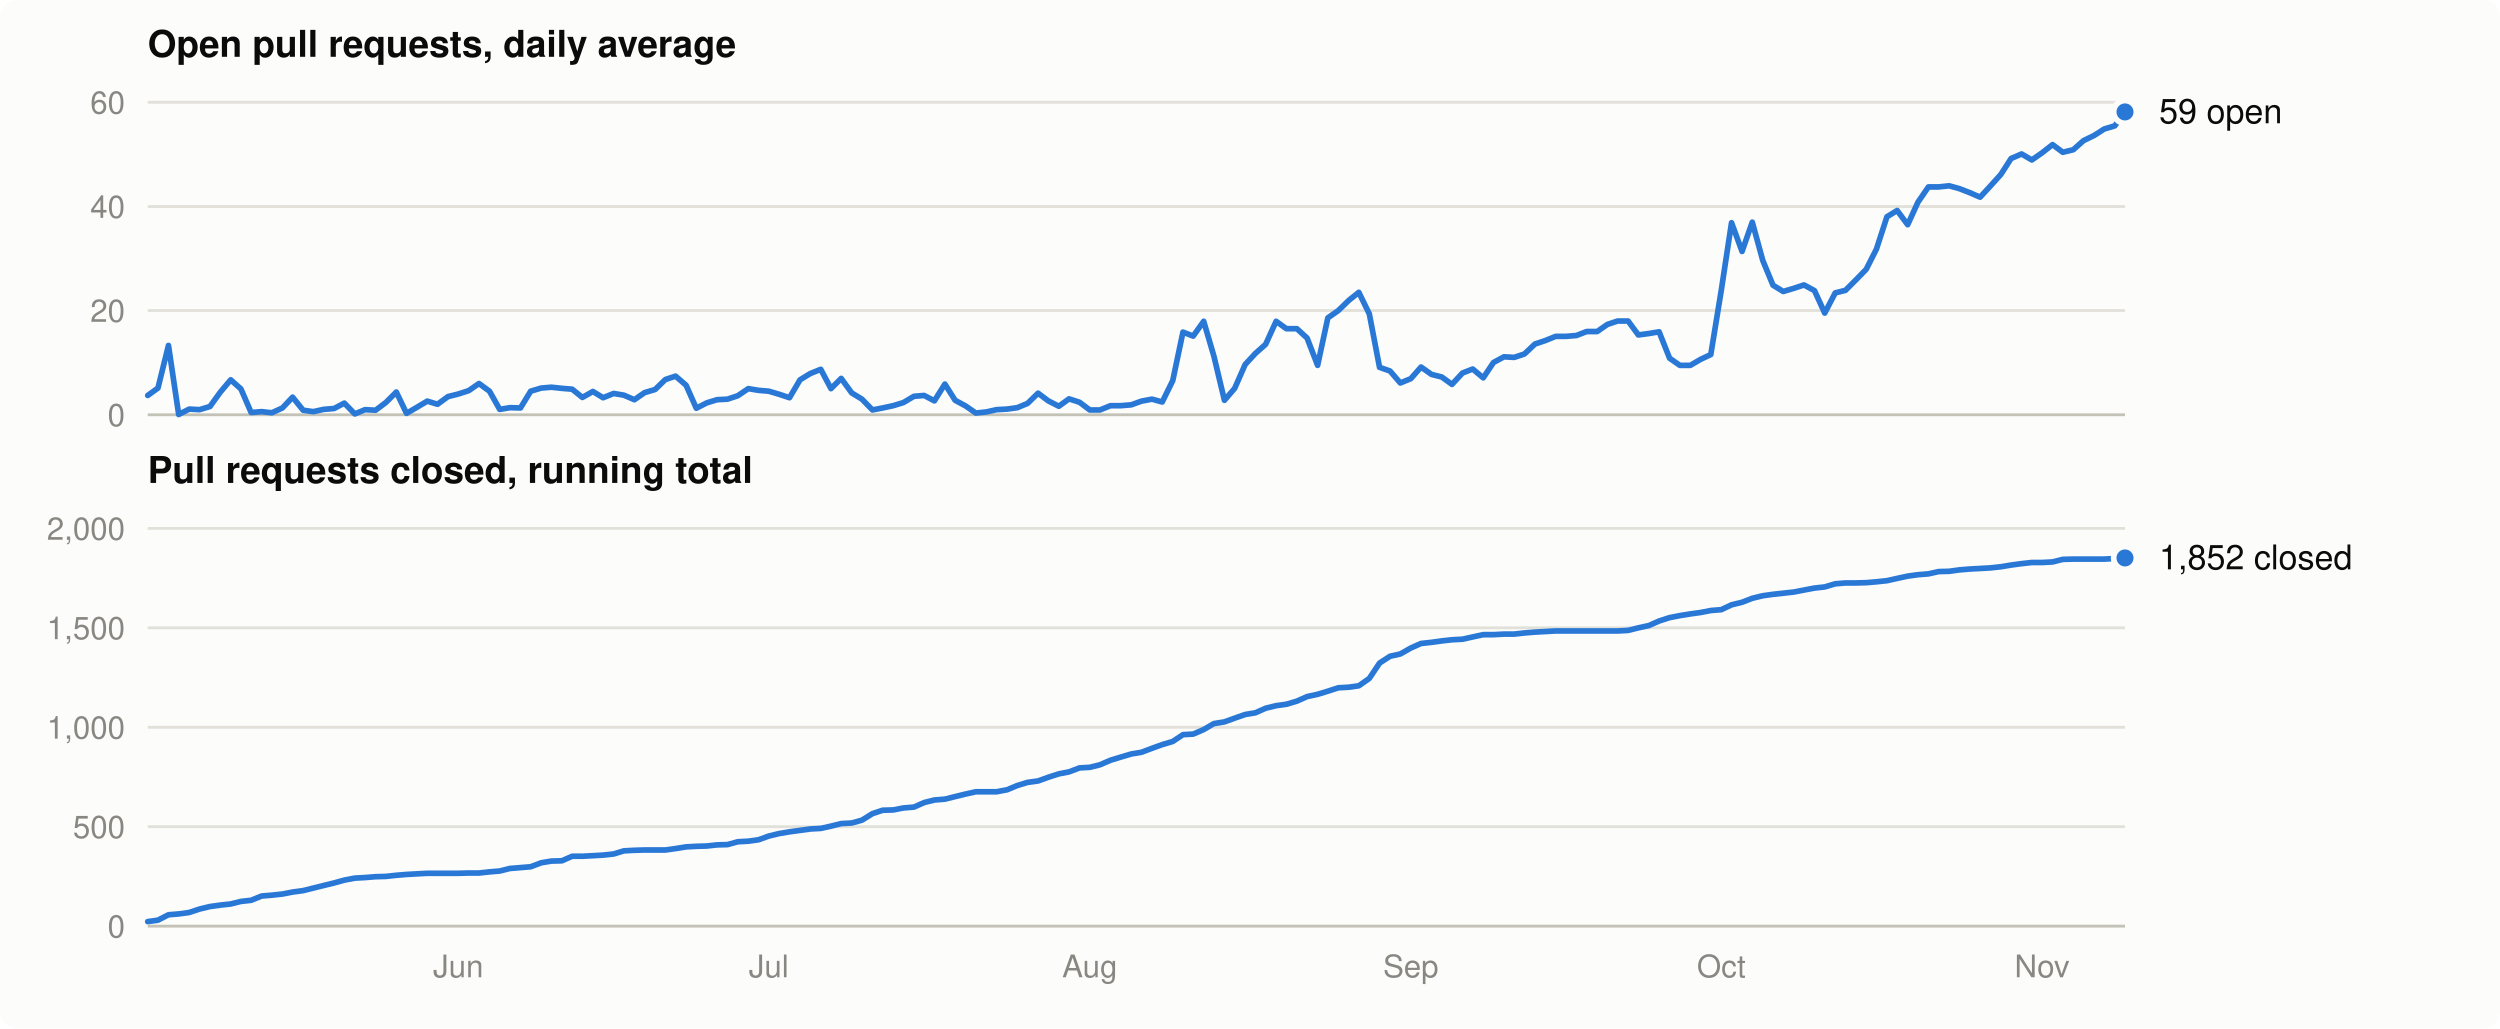
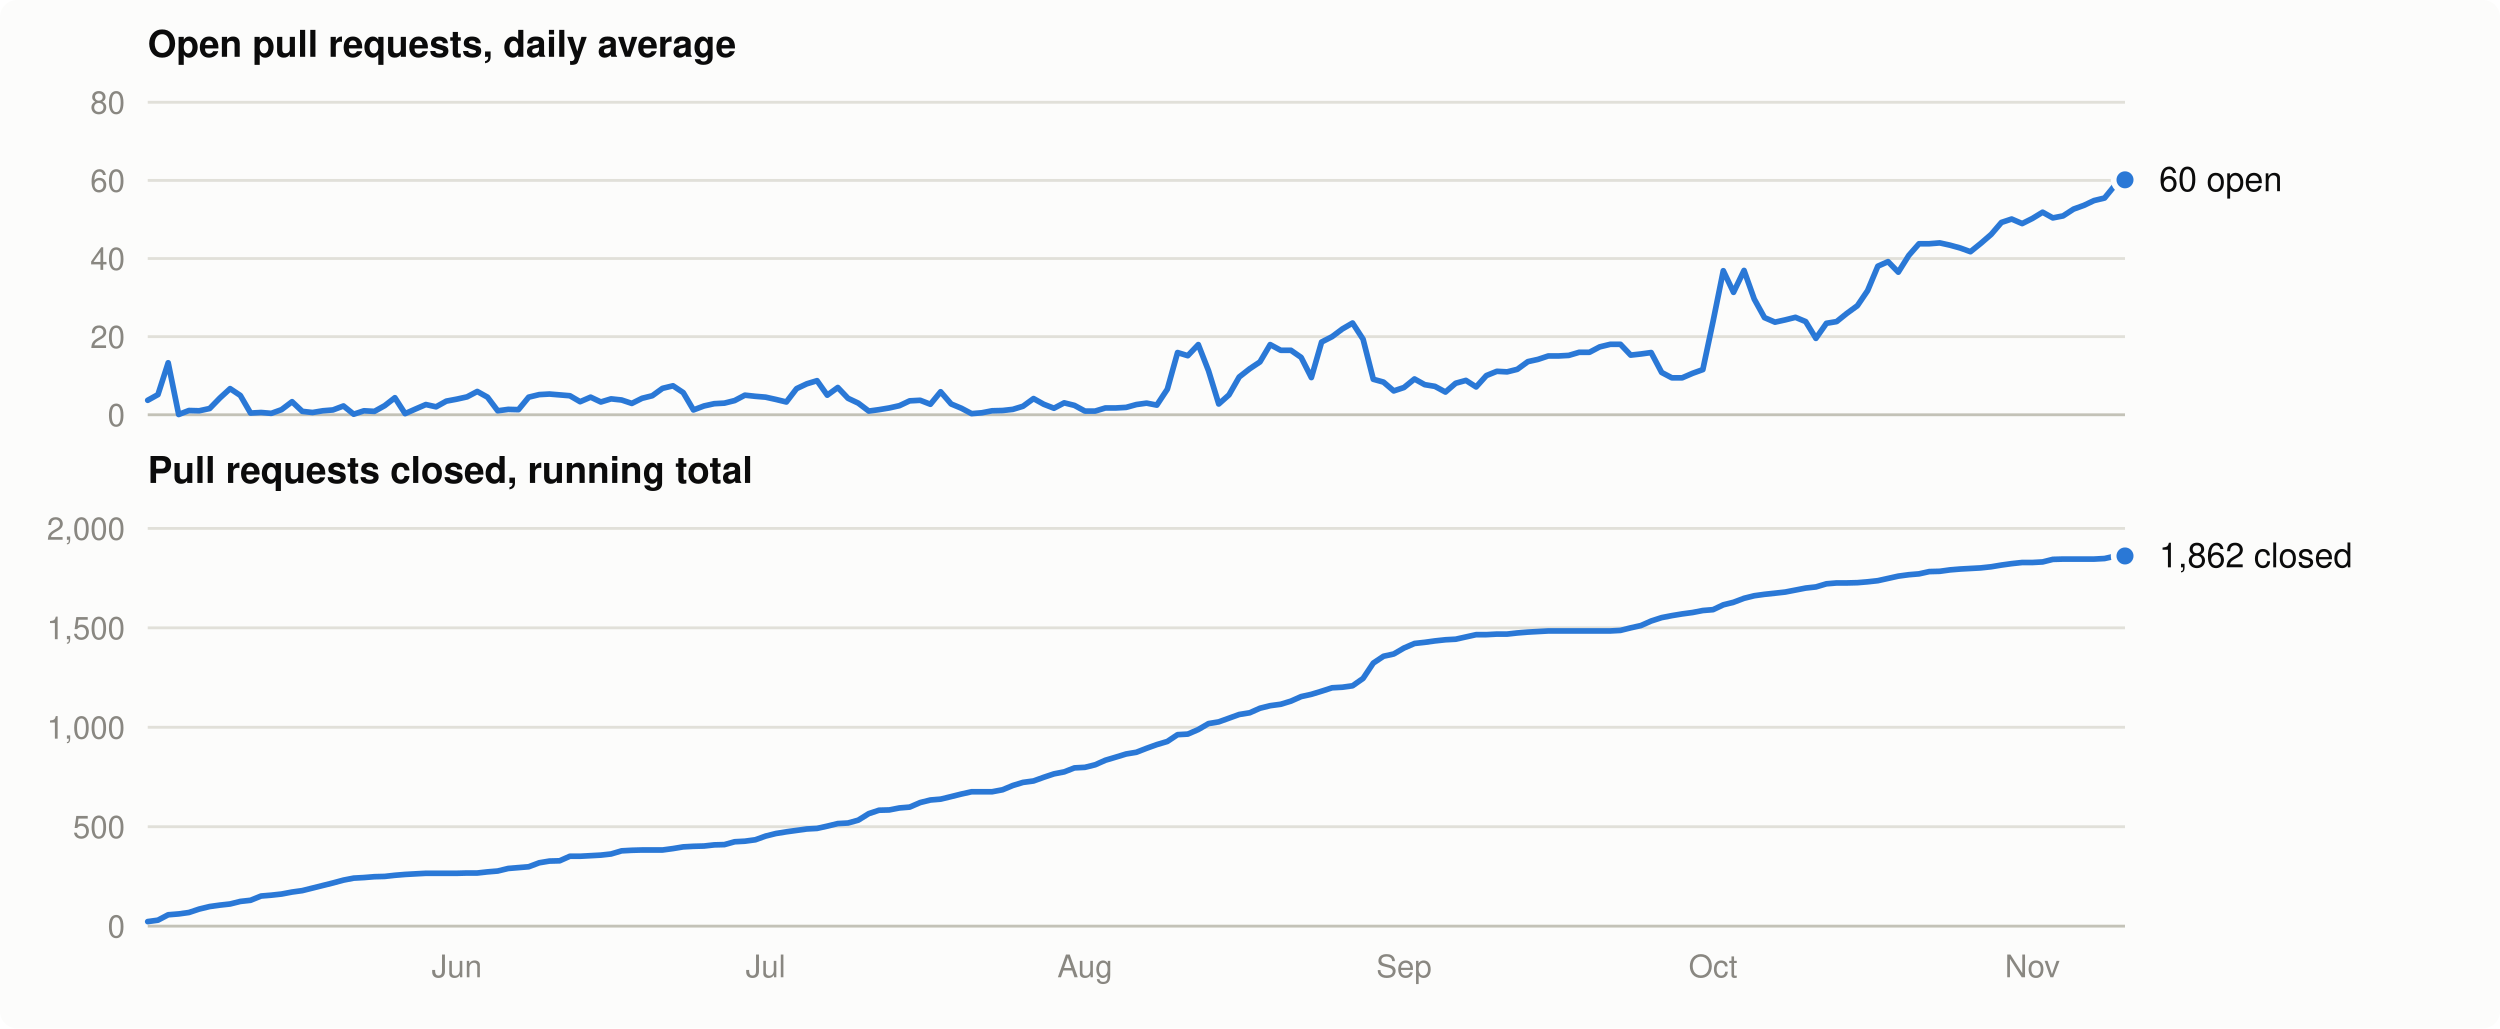
<svg xmlns="http://www.w3.org/2000/svg" width="880" height="362" viewBox="0 0 880 362" role="img" aria-labelledby="t d" font-family="-apple-system, BlinkMacSystemFont, 'Segoe UI', Helvetica, Arial, sans-serif">
  <rect width="100%" height="100%" rx="6" fill="#fcfcfb" />
  <text x="52.0" y="20.0" fill="#0b0b0b" font-size="13" font-weight="600" text-anchor="start">Open pull requests, daily average</text>
  <line x1="52" y1="146.0" x2="748" y2="146.0" stroke="#c3c2b7" stroke-width="1" />
  <text x="44.0" y="150.0" fill="#898781" font-size="11" font-weight="400" text-anchor="end">0</text>
-   <line x1="52" y1="109.3" x2="748" y2="109.3" stroke="#e1e0d9" stroke-width="1" />
-   <text x="44.0" y="113.3" fill="#898781" font-size="11" font-weight="400" text-anchor="end">20</text>
-   <line x1="52" y1="72.7" x2="748" y2="72.7" stroke="#e1e0d9" stroke-width="1" />
-   <text x="44.0" y="76.7" fill="#898781" font-size="11" font-weight="400" text-anchor="end">40</text>
+   <line x1="52" y1="118.5" x2="748" y2="118.5" stroke="#e1e0d9" stroke-width="1" />
+   <text x="44.0" y="122.5" fill="#898781" font-size="11" font-weight="400" text-anchor="end">20</text>
+   <line x1="52" y1="91.0" x2="748" y2="91.0" stroke="#e1e0d9" stroke-width="1" />
+   <text x="44.0" y="95.0" fill="#898781" font-size="11" font-weight="400" text-anchor="end">40</text>
+   <line x1="52" y1="63.5" x2="748" y2="63.5" stroke="#e1e0d9" stroke-width="1" />
+   <text x="44.0" y="67.5" fill="#898781" font-size="11" font-weight="400" text-anchor="end">60</text>
  <line x1="52" y1="36.0" x2="748" y2="36.0" stroke="#e1e0d9" stroke-width="1" />
-   <text x="44.0" y="40.0" fill="#898781" font-size="11" font-weight="400" text-anchor="end">60</text>
-   <path d="M52.0,139.2 L55.6,136.6 L59.3,121.6 L62.9,145.9 L66.6,144.0 L70.2,144.2 L73.9,143.1 L77.5,138.1 L81.2,133.7 L84.8,136.9 L88.4,145.2 L92.1,144.9 L95.7,145.3 L99.4,143.6 L103.0,139.8 L106.7,144.4 L110.3,144.9 L113.9,144.1 L117.6,143.8 L121.2,141.9 L124.9,145.7 L128.5,144.2 L132.2,144.4 L135.8,141.7 L139.5,138.0 L143.1,145.5 L146.7,143.4 L150.4,141.2 L154.0,142.3 L157.7,139.6 L161.3,138.7 L165.0,137.5 L168.6,135.0 L172.3,137.7 L175.9,144.1 L179.5,143.5 L183.2,143.6 L186.8,137.7 L190.5,136.6 L194.1,136.3 L197.8,136.7 L201.4,137.0 L205.0,139.9 L208.7,137.8 L212.3,140.0 L216.0,138.5 L219.6,139.1 L223.3,140.7 L226.9,138.2 L230.6,137.1 L234.2,133.6 L237.8,132.4 L241.5,135.6 L245.1,143.7 L248.8,141.8 L252.4,140.7 L256.1,140.5 L259.7,139.3 L263.4,136.8 L267.0,137.4 L270.6,137.7 L274.3,138.8 L277.9,140.0 L281.6,133.7 L285.2,131.5 L288.9,130.0 L292.5,136.8 L296.1,133.2 L299.8,138.3 L303.4,140.5 L307.1,144.3 L310.7,143.6 L314.4,142.8 L318.0,141.7 L321.7,139.5 L325.3,139.2 L328.9,141.1 L332.6,135.2 L336.2,140.9 L339.9,142.9 L343.5,145.4 L347.2,145.0 L350.8,144.2 L354.5,144.0 L358.1,143.5 L361.7,142.0 L365.4,138.4 L369.0,141.1 L372.7,143.0 L376.3,140.4 L380.0,141.6 L383.6,144.3 L387.2,144.3 L390.9,142.8 L394.5,142.8 L398.2,142.5 L401.8,141.2 L405.5,140.5 L409.1,141.5 L412.8,134.0 L416.4,116.9 L420.0,118.3 L423.7,113.1 L427.3,125.4 L431.0,140.9 L434.6,136.7 L438.3,128.3 L441.9,124.4 L445.5,121.2 L449.2,113.1 L452.8,115.7 L456.5,115.7 L460.1,119.0 L463.8,128.6 L467.4,111.9 L471.1,109.3 L474.7,105.8 L478.3,102.9 L482.0,110.5 L485.6,129.3 L489.3,130.6 L492.9,134.8 L496.6,133.3 L500.2,129.2 L503.9,131.8 L507.5,132.7 L511.1,135.3 L514.8,131.3 L518.4,129.9 L522.1,133.0 L525.7,127.6 L529.4,125.6 L533.0,125.8 L536.6,124.6 L540.3,121.1 L543.9,119.9 L547.6,118.4 L551.2,118.4 L554.9,118.1 L558.5,116.7 L562.2,116.7 L565.8,114.2 L569.4,113.0 L573.1,113.0 L576.7,117.9 L580.4,117.4 L584.0,116.8 L587.7,126.1 L591.3,128.6 L595.0,128.6 L598.6,126.5 L602.2,124.8 L605.9,102.1 L609.5,78.4 L613.2,88.5 L616.8,78.2 L620.5,91.7 L624.1,100.4 L627.7,102.6 L631.4,101.5 L635.0,100.3 L638.7,102.3 L642.3,110.2 L646.0,103.1 L649.6,102.2 L653.3,98.5 L656.9,94.8 L660.5,87.7 L664.2,76.3 L667.8,74.1 L671.5,79.1 L675.1,71.2 L678.8,65.8 L682.4,65.8 L686.1,65.4 L689.7,66.4 L693.3,67.8 L697.0,69.4 L700.6,65.5 L704.3,61.4 L707.9,55.8 L711.6,54.2 L715.2,56.3 L718.8,53.8 L722.5,50.9 L726.1,53.6 L729.8,52.7 L733.4,49.5 L737.1,47.7 L740.7,45.4 L744.4,44.3 L748.0,39.4" fill="none" stroke="#2a78d6" stroke-width="2" stroke-linejoin="round" stroke-linecap="round" />
-   <circle cx="748.0" cy="39.4" r="4" fill="#2a78d6" stroke="#fcfcfb" stroke-width="2" />
-   <text x="760.0" y="43.4" fill="#0b0b0b" font-size="12" font-weight="400" text-anchor="start">59 open</text>
+   <text x="44.0" y="40.0" fill="#898781" font-size="11" font-weight="400" text-anchor="end">80</text>
+   <path d="M52.0,140.9 L55.6,138.9 L59.2,127.7 L62.9,145.9 L66.5,144.5 L70.1,144.6 L73.8,143.8 L77.4,140.1 L81.0,136.8 L84.6,139.2 L88.2,145.4 L91.9,145.2 L95.5,145.5 L99.1,144.2 L102.8,141.4 L106.4,144.8 L110.0,145.2 L113.6,144.6 L117.2,144.3 L120.9,142.9 L124.5,145.8 L128.1,144.6 L131.8,144.8 L135.4,142.8 L139.0,140.0 L142.6,145.6 L146.2,144.0 L149.9,142.4 L153.5,143.2 L157.1,141.2 L160.8,140.5 L164.4,139.7 L168.0,137.8 L171.6,139.8 L175.2,144.6 L178.9,144.1 L182.5,144.2 L186.1,139.8 L189.8,138.9 L193.4,138.7 L197.0,139.0 L200.6,139.3 L204.2,141.4 L207.9,139.8 L211.5,141.5 L215.1,140.4 L218.8,140.8 L222.4,142.0 L226.0,140.2 L229.6,139.3 L233.2,136.7 L236.9,135.8 L240.5,138.2 L244.1,144.3 L247.8,142.9 L251.4,142.1 L255.0,141.9 L258.6,141.0 L262.2,139.1 L265.9,139.5 L269.5,139.8 L273.1,140.6 L276.8,141.5 L280.4,136.8 L284.0,135.1 L287.6,134.0 L291.2,139.1 L294.9,136.4 L298.5,140.2 L302.1,141.9 L305.8,144.7 L309.4,144.2 L313.0,143.6 L316.6,142.8 L320.2,141.1 L323.9,140.9 L327.5,142.3 L331.1,137.9 L334.8,142.2 L338.4,143.7 L342.0,145.6 L345.6,145.3 L349.2,144.6 L352.9,144.5 L356.5,144.1 L360.1,143.0 L363.8,140.3 L367.4,142.3 L371.0,143.7 L374.6,141.8 L378.2,142.7 L381.9,144.7 L385.5,144.7 L389.1,143.6 L392.8,143.6 L396.4,143.4 L400.0,142.4 L403.6,141.9 L407.2,142.6 L410.9,137.0 L414.5,124.1 L418.1,125.2 L421.8,121.3 L425.4,130.5 L429.0,142.2 L432.6,139.0 L436.2,132.7 L439.9,129.8 L443.5,127.4 L447.1,121.3 L450.8,123.3 L454.4,123.3 L458.0,125.8 L461.6,132.9 L465.2,120.4 L468.9,118.5 L472.5,115.8 L476.1,113.7 L479.8,119.4 L483.4,133.5 L487.0,134.5 L490.6,137.6 L494.2,136.4 L497.9,133.4 L501.5,135.4 L505.1,136.0 L508.8,138.0 L512.4,134.9 L516.0,133.9 L519.6,136.2 L523.2,132.2 L526.9,130.7 L530.5,130.9 L534.1,130.0 L537.8,127.3 L541.4,126.5 L545.0,125.3 L548.6,125.3 L552.2,125.1 L555.9,124.0 L559.5,124.0 L563.1,122.1 L566.8,121.2 L570.4,121.2 L574.0,125.0 L577.6,124.6 L581.2,124.1 L584.9,131.1 L588.5,133.0 L592.1,133.0 L595.8,131.4 L599.4,130.1 L603.0,113.1 L606.6,95.3 L610.2,102.9 L613.9,95.2 L617.5,105.3 L621.1,111.8 L624.8,113.4 L628.4,112.6 L632.0,111.7 L635.6,113.2 L639.2,119.1 L642.9,113.8 L646.5,113.2 L650.1,110.3 L653.8,107.6 L657.4,102.3 L661.0,93.7 L664.6,92.1 L668.2,95.8 L671.9,89.9 L675.5,85.8 L679.1,85.8 L682.8,85.5 L686.4,86.3 L690.0,87.3 L693.6,88.6 L697.2,85.7 L700.9,82.5 L704.5,78.3 L708.1,77.1 L711.8,78.7 L715.4,76.9 L719.0,74.7 L722.6,76.7 L726.2,76.0 L729.9,73.6 L733.5,72.3 L737.1,70.6 L740.8,69.7 L744.4,65.3 L748.0,63.3" fill="none" stroke="#2a78d6" stroke-width="2" stroke-linejoin="round" stroke-linecap="round" />
+   <circle cx="748.0" cy="63.3" r="4" fill="#2a78d6" stroke="#fcfcfb" stroke-width="2" />
+   <text x="760.0" y="67.3" fill="#0b0b0b" font-size="12" font-weight="400" text-anchor="start">60 open</text>
  <text x="52.0" y="170.0" fill="#0b0b0b" font-size="13" font-weight="600" text-anchor="start">Pull requests closed, running total</text>
  <line x1="52" y1="326.0" x2="748" y2="326.0" stroke="#c3c2b7" stroke-width="1" />
  <text x="44.0" y="330.0" fill="#898781" font-size="11" font-weight="400" text-anchor="end">0</text>
  <line x1="52" y1="291.0" x2="748" y2="291.0" stroke="#e1e0d9" stroke-width="1" />
  <text x="44.0" y="295.0" fill="#898781" font-size="11" font-weight="400" text-anchor="end">500</text>
  <line x1="52" y1="256.0" x2="748" y2="256.0" stroke="#e1e0d9" stroke-width="1" />
  <text x="44.0" y="260.0" fill="#898781" font-size="11" font-weight="400" text-anchor="end">1,000</text>
  <line x1="52" y1="221.0" x2="748" y2="221.0" stroke="#e1e0d9" stroke-width="1" />
  <text x="44.0" y="225.0" fill="#898781" font-size="11" font-weight="400" text-anchor="end">1,500</text>
  <line x1="52" y1="186.0" x2="748" y2="186.0" stroke="#e1e0d9" stroke-width="1" />
  <text x="44.0" y="190.0" fill="#898781" font-size="11" font-weight="400" text-anchor="end">2,000</text>
-   <path d="M52.0,324.4 L55.6,323.9 L59.3,322.0 L62.9,321.7 L66.6,321.2 L70.2,320.0 L73.9,319.1 L77.5,318.6 L81.2,318.2 L84.8,317.3 L88.4,316.9 L92.1,315.4 L95.7,315.1 L99.4,314.7 L103.0,314.0 L106.7,313.5 L110.3,312.6 L113.9,311.7 L117.6,310.8 L121.2,309.8 L124.9,309.1 L128.5,308.9 L132.2,308.6 L135.8,308.5 L139.5,308.1 L143.1,307.8 L146.7,307.6 L150.4,307.4 L154.0,307.4 L157.7,307.4 L161.3,307.4 L165.0,307.3 L168.6,307.3 L172.3,306.9 L175.9,306.6 L179.5,305.7 L183.2,305.4 L186.8,305.1 L190.5,303.7 L194.1,303.1 L197.8,303.0 L201.4,301.4 L205.0,301.4 L208.7,301.2 L212.3,301.0 L216.0,300.6 L219.6,299.5 L223.3,299.3 L226.9,299.2 L230.6,299.2 L234.2,299.2 L237.8,298.7 L241.5,298.1 L245.1,297.9 L248.8,297.8 L252.4,297.4 L256.1,297.3 L259.7,296.3 L263.4,296.1 L267.0,295.6 L270.6,294.3 L274.3,293.4 L277.9,292.8 L281.6,292.3 L285.2,291.8 L288.9,291.6 L292.5,290.8 L296.1,289.9 L299.8,289.7 L303.4,288.7 L307.1,286.4 L310.7,285.2 L314.4,285.1 L318.0,284.4 L321.7,284.1 L325.3,282.5 L328.9,281.6 L332.6,281.3 L336.2,280.4 L339.9,279.5 L343.5,278.7 L347.2,278.7 L350.8,278.7 L354.5,278.0 L358.1,276.5 L361.7,275.4 L365.4,274.9 L369.0,273.6 L372.7,272.4 L376.3,271.7 L380.0,270.3 L383.6,270.1 L387.2,269.2 L390.9,267.6 L394.5,266.5 L398.2,265.4 L401.8,264.8 L405.5,263.4 L409.1,262.1 L412.8,261.0 L416.4,258.6 L420.0,258.4 L423.7,256.8 L427.3,254.7 L431.0,254.1 L434.6,252.8 L438.3,251.5 L441.9,250.9 L445.5,249.3 L449.2,248.4 L452.8,247.9 L456.5,246.8 L460.1,245.2 L463.8,244.4 L467.4,243.3 L471.1,242.1 L474.7,241.9 L478.3,241.4 L482.0,238.8 L485.6,233.4 L489.3,231.0 L492.9,230.2 L496.6,228.1 L500.2,226.5 L503.9,226.1 L507.5,225.6 L511.1,225.2 L514.8,225.0 L518.4,224.2 L522.1,223.4 L525.7,223.4 L529.4,223.2 L533.0,223.2 L536.6,222.8 L540.3,222.5 L543.9,222.3 L547.6,222.1 L551.2,222.1 L554.9,222.1 L558.5,222.1 L562.2,222.1 L565.8,222.1 L569.4,222.1 L573.1,221.9 L576.7,221.0 L580.4,220.2 L584.0,218.6 L587.7,217.4 L591.3,216.7 L595.0,216.1 L598.6,215.6 L602.2,214.9 L605.9,214.6 L609.5,212.9 L613.2,212.0 L616.8,210.6 L620.5,209.7 L624.1,209.2 L627.7,208.8 L631.4,208.4 L635.0,207.7 L638.7,207.0 L642.3,206.6 L646.0,205.5 L649.6,205.2 L653.3,205.2 L656.9,205.1 L660.5,204.8 L664.2,204.4 L667.8,203.6 L671.5,202.8 L675.1,202.3 L678.8,202.0 L682.4,201.2 L686.1,201.1 L689.7,200.6 L693.3,200.3 L697.0,200.1 L700.6,199.9 L704.3,199.5 L707.9,198.9 L711.6,198.4 L715.2,198.0 L718.8,198.0 L722.5,197.8 L726.1,196.9 L729.8,196.8 L733.4,196.8 L737.1,196.8 L740.7,196.8 L744.4,196.6 L748.0,196.4" fill="none" stroke="#2a78d6" stroke-width="2" stroke-linejoin="round" stroke-linecap="round" />
-   <circle cx="748.0" cy="196.4" r="4" fill="#2a78d6" stroke="#fcfcfb" stroke-width="2" />
-   <text x="760.0" y="200.4" fill="#0b0b0b" font-size="12" font-weight="400" text-anchor="start">1,852 closed</text>
-   <text x="161.3" y="344.0" fill="#898781" font-size="11" font-weight="400" text-anchor="middle">Jun</text>
-   <text x="270.6" y="344.0" fill="#898781" font-size="11" font-weight="400" text-anchor="middle">Jul</text>
-   <text x="383.6" y="344.0" fill="#898781" font-size="11" font-weight="400" text-anchor="middle">Aug</text>
-   <text x="496.6" y="344.0" fill="#898781" font-size="11" font-weight="400" text-anchor="middle">Sep</text>
-   <text x="605.9" y="344.0" fill="#898781" font-size="11" font-weight="400" text-anchor="middle">Oct</text>
-   <text x="718.8" y="344.0" fill="#898781" font-size="11" font-weight="400" text-anchor="middle">Nov</text>
+   <path d="M52.0,324.4 L55.6,323.9 L59.2,322.0 L62.9,321.7 L66.5,321.2 L70.1,320.0 L73.8,319.1 L77.4,318.6 L81.0,318.2 L84.6,317.3 L88.2,316.9 L91.9,315.4 L95.5,315.1 L99.1,314.7 L102.8,314.0 L106.4,313.5 L110.0,312.6 L113.6,311.7 L117.2,310.8 L120.9,309.8 L124.5,309.1 L128.1,308.9 L131.8,308.6 L135.4,308.5 L139.0,308.1 L142.6,307.8 L146.2,307.6 L149.9,307.4 L153.5,307.4 L157.1,307.4 L160.8,307.4 L164.4,307.3 L168.0,307.3 L171.6,306.9 L175.2,306.6 L178.9,305.7 L182.5,305.4 L186.1,305.1 L189.8,303.7 L193.4,303.1 L197.0,303.0 L200.6,301.4 L204.2,301.4 L207.9,301.2 L211.5,301.0 L215.1,300.6 L218.8,299.5 L222.4,299.3 L226.0,299.2 L229.6,299.2 L233.2,299.2 L236.9,298.7 L240.5,298.1 L244.1,297.9 L247.8,297.8 L251.4,297.4 L255.0,297.3 L258.6,296.3 L262.2,296.1 L265.9,295.6 L269.5,294.3 L273.1,293.4 L276.8,292.8 L280.4,292.3 L284.0,291.8 L287.6,291.6 L291.2,290.8 L294.9,289.9 L298.5,289.7 L302.1,288.7 L305.8,286.4 L309.4,285.2 L313.0,285.1 L316.6,284.4 L320.2,284.1 L323.9,282.5 L327.5,281.6 L331.1,281.3 L334.8,280.4 L338.4,279.5 L342.0,278.7 L345.6,278.7 L349.2,278.7 L352.9,278.0 L356.5,276.5 L360.1,275.4 L363.8,274.9 L367.4,273.6 L371.0,272.4 L374.6,271.7 L378.2,270.3 L381.9,270.1 L385.5,269.2 L389.1,267.6 L392.8,266.5 L396.4,265.4 L400.0,264.8 L403.6,263.4 L407.2,262.1 L410.9,261.0 L414.5,258.6 L418.1,258.4 L421.8,256.8 L425.4,254.7 L429.0,254.1 L432.6,252.8 L436.2,251.5 L439.9,250.9 L443.5,249.3 L447.1,248.4 L450.8,247.9 L454.4,246.8 L458.0,245.2 L461.6,244.4 L465.2,243.3 L468.9,242.1 L472.5,241.9 L476.1,241.4 L479.8,238.8 L483.4,233.4 L487.0,231.0 L490.6,230.2 L494.2,228.1 L497.9,226.5 L501.5,226.1 L505.1,225.6 L508.8,225.2 L512.4,225.0 L516.0,224.2 L519.6,223.4 L523.2,223.4 L526.9,223.2 L530.5,223.2 L534.1,222.8 L537.8,222.5 L541.4,222.3 L545.0,222.1 L548.6,222.1 L552.2,222.1 L555.9,222.1 L559.5,222.1 L563.1,222.1 L566.8,222.1 L570.4,221.9 L574.0,221.0 L577.6,220.2 L581.2,218.6 L584.9,217.4 L588.5,216.7 L592.1,216.1 L595.8,215.6 L599.4,214.9 L603.0,214.6 L606.6,212.9 L610.2,212.0 L613.9,210.6 L617.5,209.7 L621.1,209.2 L624.8,208.8 L628.4,208.4 L632.0,207.7 L635.6,207.0 L639.2,206.6 L642.9,205.5 L646.5,205.2 L650.1,205.2 L653.8,205.1 L657.4,204.8 L661.0,204.4 L664.6,203.6 L668.2,202.8 L671.9,202.3 L675.5,202.0 L679.1,201.2 L682.8,201.1 L686.4,200.6 L690.0,200.3 L693.6,200.1 L697.2,199.9 L700.9,199.5 L704.5,198.9 L708.1,198.4 L711.8,198.0 L715.4,198.0 L719.0,197.8 L722.6,196.9 L726.2,196.8 L729.9,196.8 L733.5,196.8 L737.1,196.8 L740.8,196.6 L744.4,195.8 L748.0,195.7" fill="none" stroke="#2a78d6" stroke-width="2" stroke-linejoin="round" stroke-linecap="round" />
+   <circle cx="748.0" cy="195.7" r="4" fill="#2a78d6" stroke="#fcfcfb" stroke-width="2" />
+   <text x="760.0" y="199.7" fill="#0b0b0b" font-size="12" font-weight="400" text-anchor="start">1,862 closed</text>
+   <text x="160.8" y="344.0" fill="#898781" font-size="11" font-weight="400" text-anchor="middle">Jun</text>
+   <text x="269.5" y="344.0" fill="#898781" font-size="11" font-weight="400" text-anchor="middle">Jul</text>
+   <text x="381.9" y="344.0" fill="#898781" font-size="11" font-weight="400" text-anchor="middle">Aug</text>
+   <text x="494.2" y="344.0" fill="#898781" font-size="11" font-weight="400" text-anchor="middle">Sep</text>
+   <text x="603.0" y="344.0" fill="#898781" font-size="11" font-weight="400" text-anchor="middle">Oct</text>
+   <text x="715.4" y="344.0" fill="#898781" font-size="11" font-weight="400" text-anchor="middle">Nov</text>
</svg>
